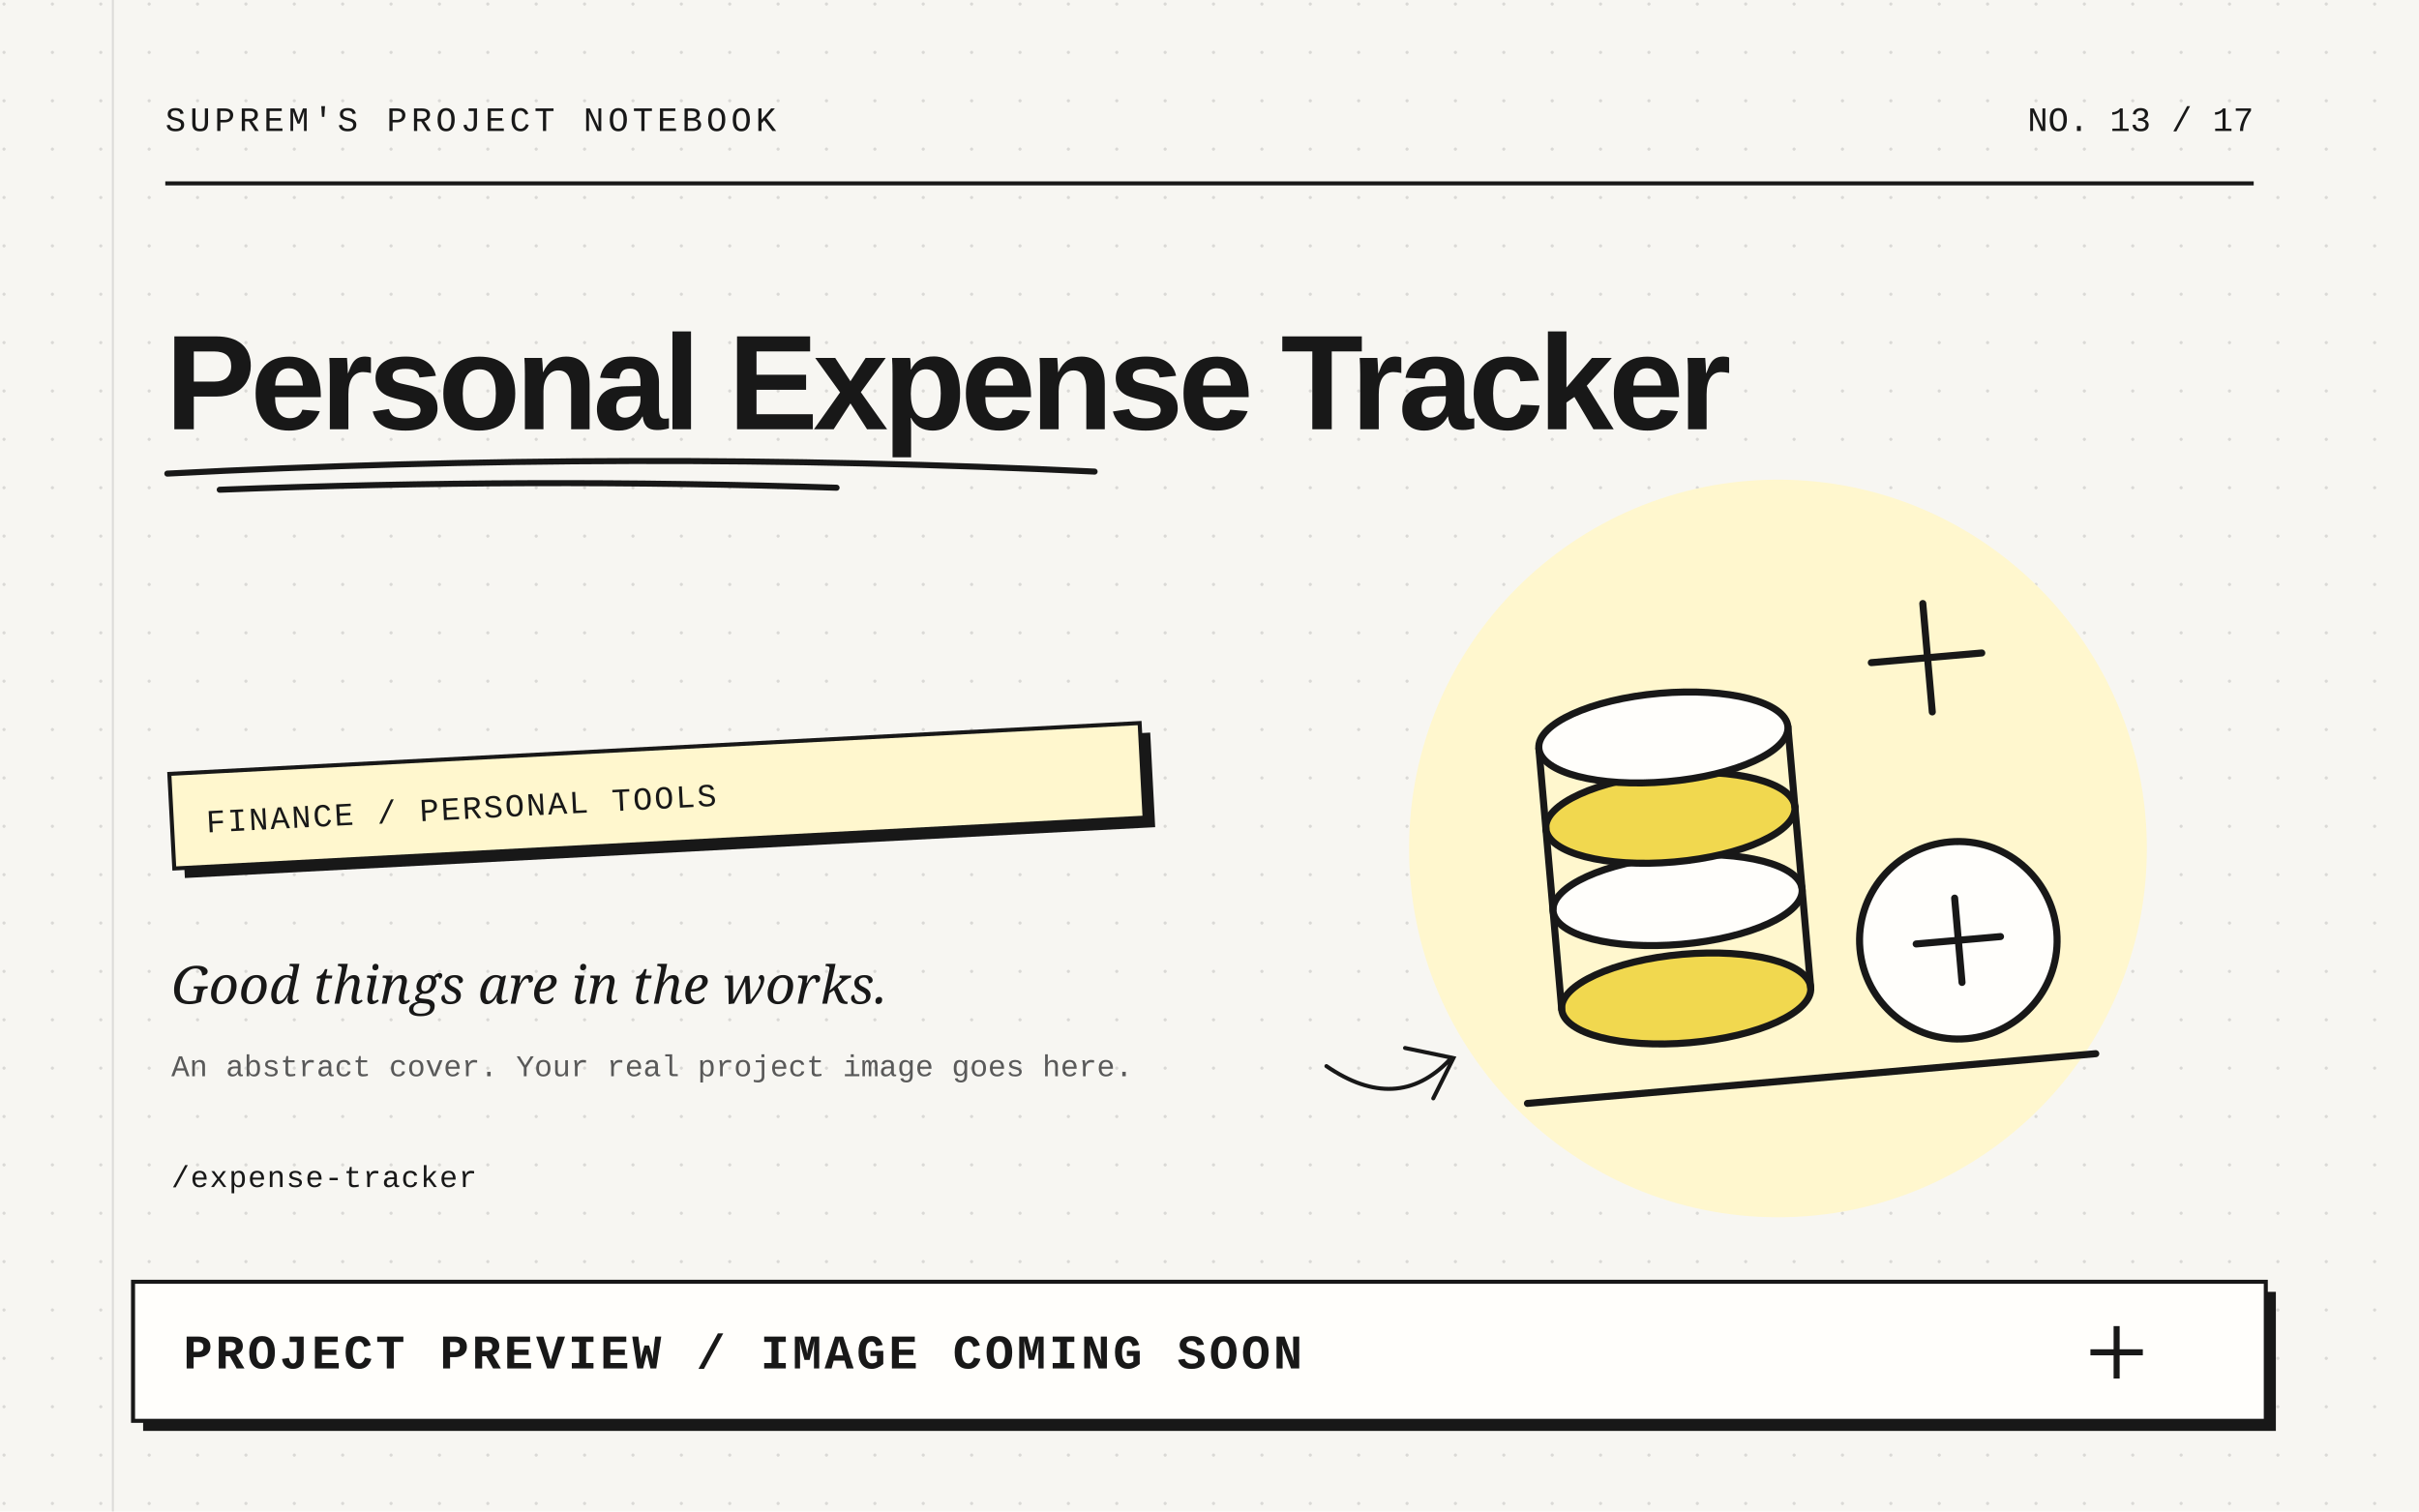
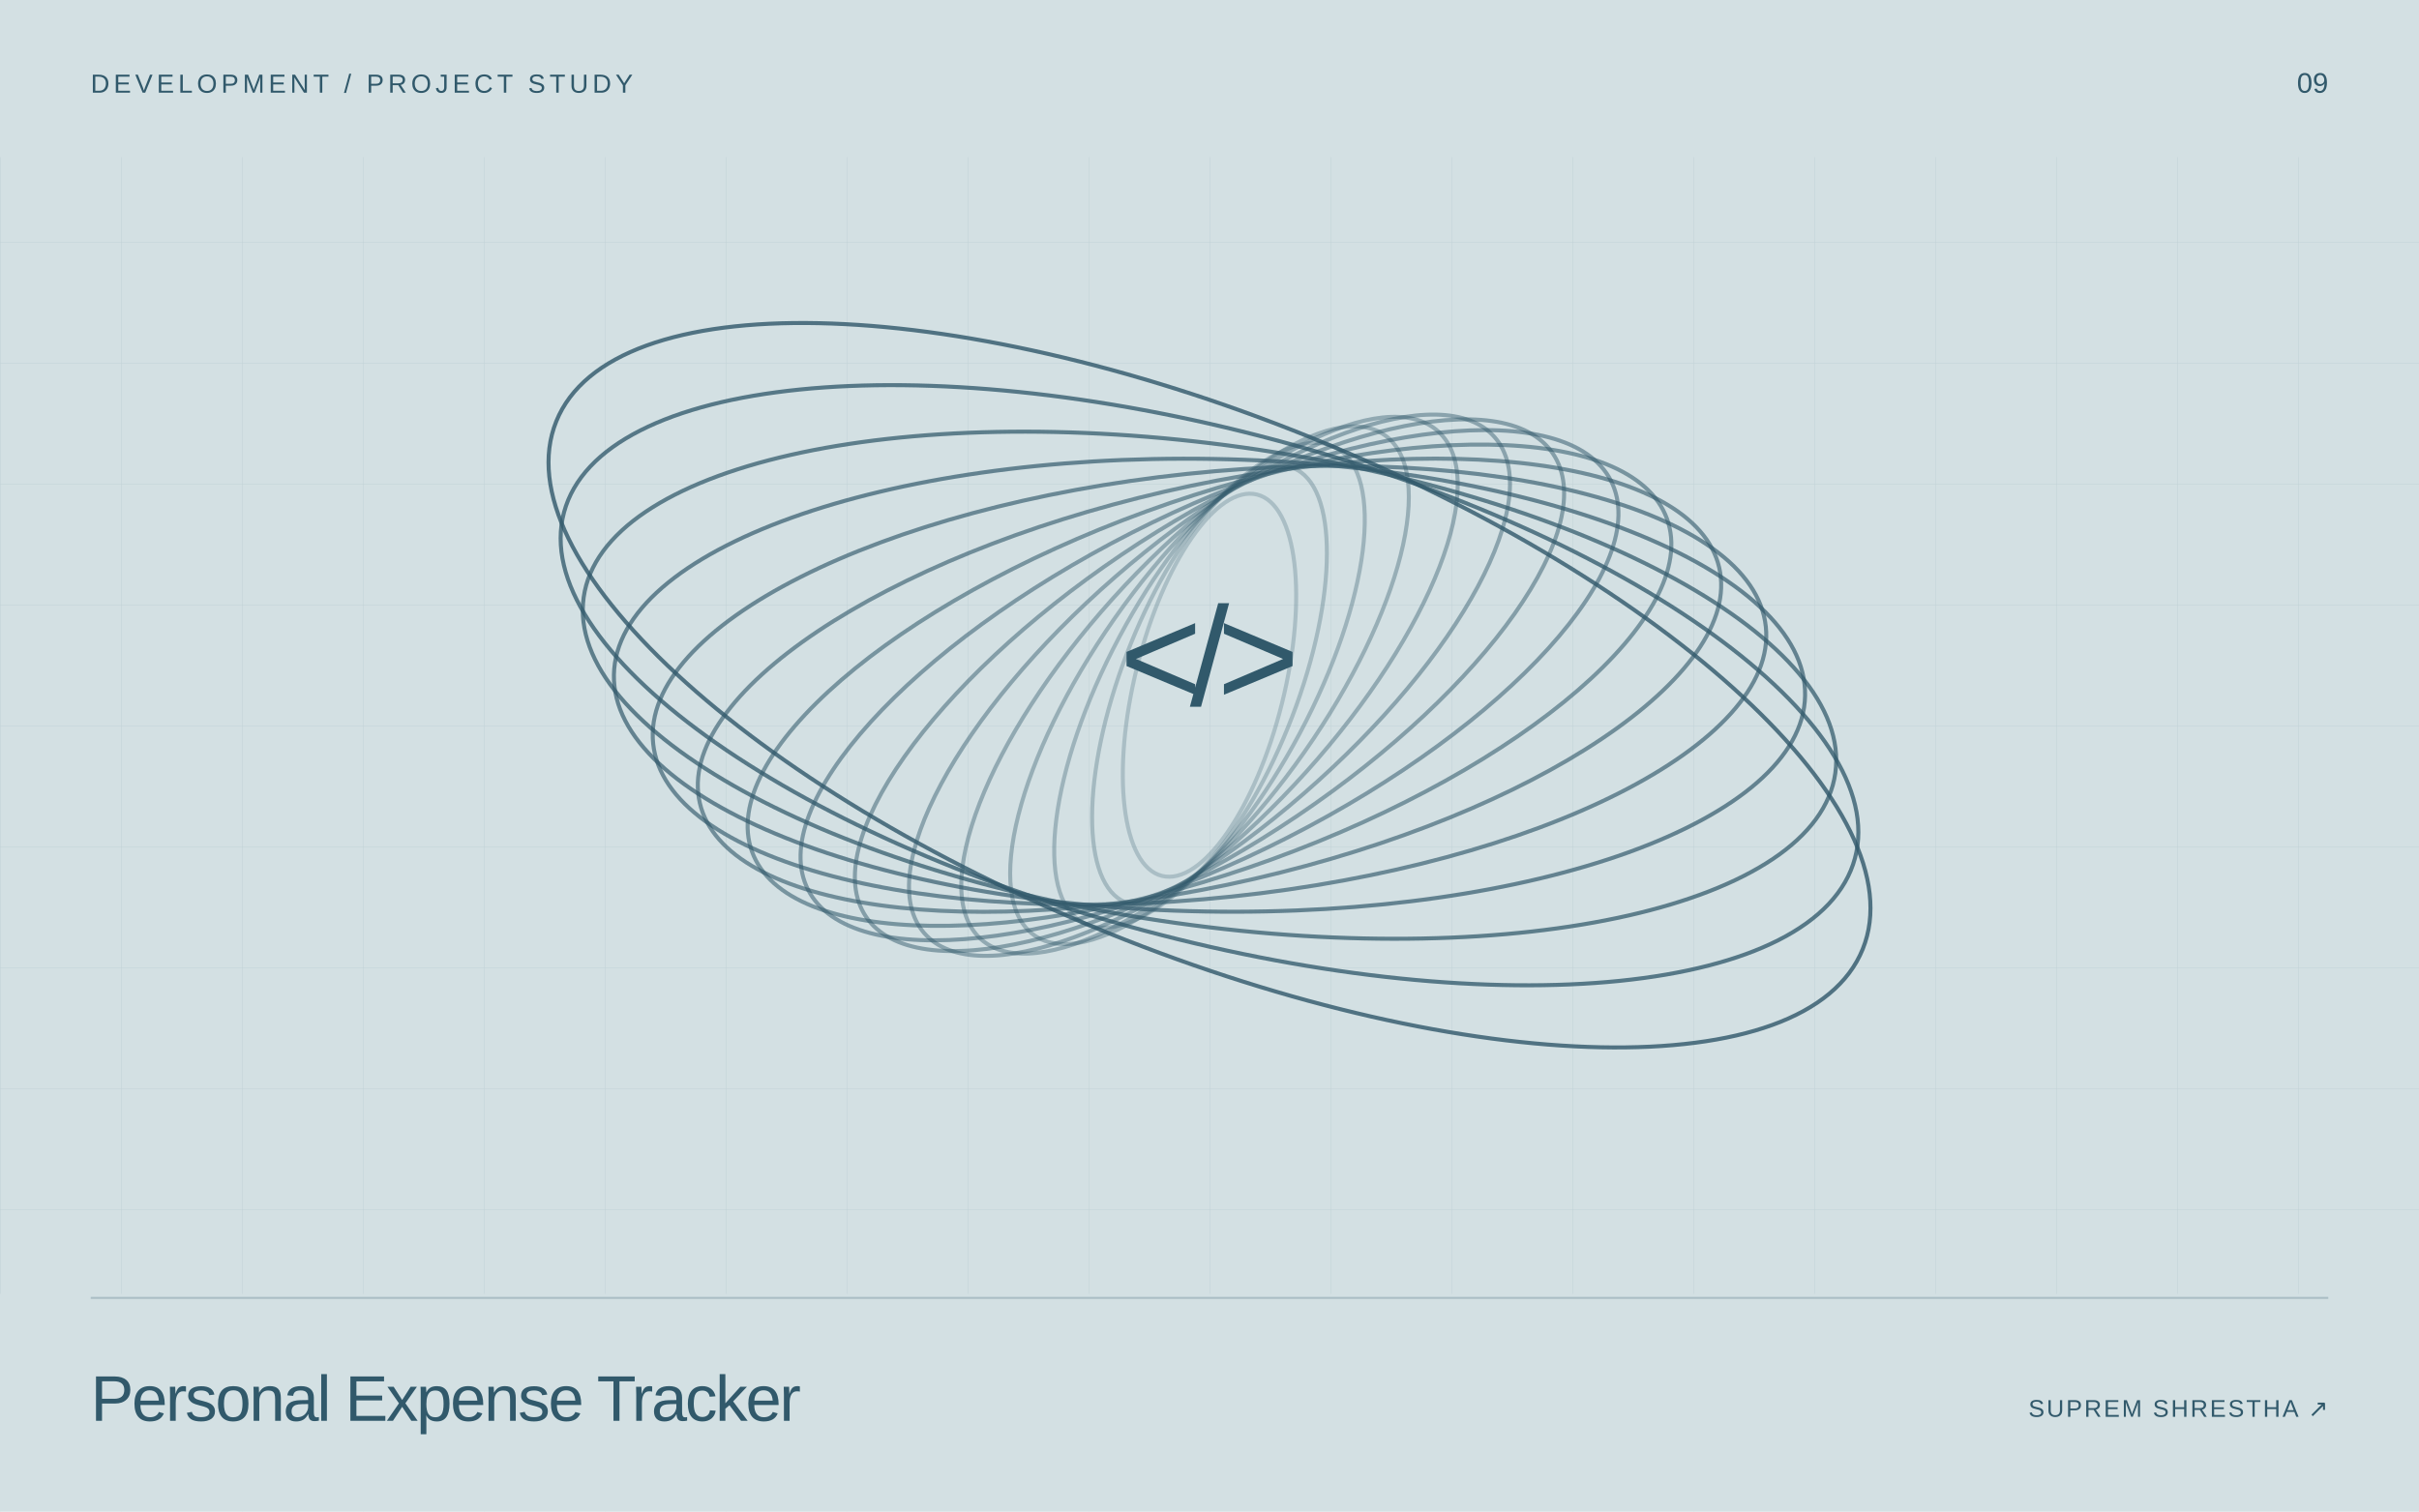
- <svg xmlns="http://www.w3.org/2000/svg" width="1200" height="750" viewBox="0 0 1200 750" role="img" aria-labelledby="title description">
+ <svg xmlns="http://www.w3.org/2000/svg" width="1200" height="750" viewBox="0 0 1200 750" role="img" aria-labelledby="title desc">
  <defs>
-     <pattern id="paper-dots" width="24" height="24" patternUnits="userSpaceOnUse">
-       <circle cx="2" cy="2" r="0.8" fill="#181818" opacity="0.13" />
+     <filter id="shadow" x="-30%" y="-30%" width="160%" height="170%">
+       <feDropShadow dx="0" dy="18" stdDeviation="22" flood-color="#31596b" flood-opacity=".16" />
+     </filter>
+     <pattern id="grid" width="60" height="60" patternUnits="userSpaceOnUse">
+       <path d="M60 0H0V60" fill="none" stroke="#31596b" stroke-width=".6" opacity=".09" />
    </pattern>
  </defs>
-   <rect width="1200" height="750" fill="#f7f6f2" />
-   <rect width="1200" height="750" fill="url(#paper-dots)" />
-   <path d="M56 0v750" fill="none" stroke="#181818" stroke-width="1" opacity="0.12" />
-   <g fill="#181818" font-family="Arial, Helvetica, sans-serif">
-     <text x="82" y="65" font-family="Courier New, monospace" font-size="17" letter-spacing="2">SUPREM'S PROJECT NOTEBOOK</text>
-     <text x="1118" y="65" text-anchor="end" font-family="Courier New, monospace" font-size="17">NO. 13 / 17</text>
-     <path d="M82 91h1036" fill="none" stroke="#181818" stroke-width="2" />
-     <text font-size="67" font-weight="700" letter-spacing="-2.5">
-       <tspan x="82" y="213">Personal Expense Tracker</tspan>
-     </text>
-     <path d="M83 235q230-12 460-1m-434 9q155-6 306-1" fill="none" stroke="#181818" stroke-width="3" stroke-linecap="round" />
-     <g transform="translate(84 384) rotate(-3)">
-       <rect x="5" y="5" width="482" height="47" fill="#181818" />
-       <rect width="482" height="47" fill="#fff7ce" stroke="#181818" stroke-width="2" />
-       <text x="17" y="30" font-family="Courier New, monospace" font-size="16" letter-spacing="1">FINANCE / PERSONAL TOOLS</text>
-     </g>
-     <text x="85" y="498" font-family="Georgia, serif" font-size="26" font-style="italic">Good things are in the works.</text>
-     <text x="85" y="534" font-family="Courier New, monospace" font-size="15" fill="#595959">An abstract cover. Your real project image goes here.</text>
-     <text x="85" y="589" font-family="Courier New, monospace" font-size="15" letter-spacing="0.5">/expense-tracker</text>
-   </g>
-   <circle cx="882" cy="421" r="183" fill="#fff7ce" />
-   <g transform="translate(884 419) rotate(-5)" fill="none" stroke="#181818" stroke-width="3.5" stroke-linecap="round" stroke-linejoin="round">
-     <ellipse cx="-54" cy="72" rx="62" ry="22" fill="#f1d84f" />
-     <path d="M-116 72v-49m124 0v49" />
-     <ellipse cx="-54" cy="23" rx="62" ry="22" fill="#fffefb" />
-     <path d="M-116 22v-40M8-18v40" />
-     <ellipse cx="-54" cy="-18" rx="62" ry="22" fill="#f1d84f" />
-     <path d="M-116-18v-40M8-58v40" />
-     <ellipse cx="-54" cy="-58" rx="62" ry="22" fill="#fffefb" />
-     <circle cx="83" cy="55" r="49" fill="#fffefb" />
-     <path d="M62 55h42M83 34v42M52-86h55m-27-27v54M-137 117h283" />
-   </g>
-   <path d="M658 529q35 24 61-3m-22-6 24 5-10 20" fill="none" stroke="#181818" stroke-width="2" stroke-linecap="round" />
-   <rect x="71" y="641" width="1058" height="69" fill="#181818" />
-   <rect x="66" y="636" width="1058" height="69" fill="#fffefb" stroke="#181818" stroke-width="2" />
-   <text x="91" y="679" fill="#181818" font-family="Courier New, monospace" font-size="24" font-weight="700" letter-spacing="1.5">PROJECT PREVIEW / IMAGE COMING SOON</text>
-   <path d="M1050 658v26m-13-13h26" fill="none" stroke="#181818" stroke-width="3" />
+   <rect x="0" y="0" width="1200" height="750" rx="0" fill="#d3e0e3" />
+   <rect x="0" y="0" width="1200" height="750" rx="0" fill="url(#grid)" />
+   <ellipse cx="600" cy="340" rx="97.5" ry="37.05" transform="rotate(104 600 340)" fill="none" stroke="#31596b" stroke-width="2" opacity="0.25" />
+   <ellipse cx="600" cy="340" rx="115.5" ry="43.89" transform="rotate(111 600 340)" fill="none" stroke="#31596b" stroke-width="2" opacity="0.29" />
+   <ellipse cx="600" cy="340" rx="133.5" ry="50.73" transform="rotate(118 600 340)" fill="none" stroke="#31596b" stroke-width="2" opacity="0.33" />
+   <ellipse cx="600" cy="340" rx="151.5" ry="57.57" transform="rotate(125 600 340)" fill="none" stroke="#31596b" stroke-width="2" opacity="0.37" />
+   <ellipse cx="600" cy="340" rx="169.5" ry="64.41" transform="rotate(132 600 340)" fill="none" stroke="#31596b" stroke-width="2" opacity="0.41" />
+   <ellipse cx="600" cy="340" rx="187.5" ry="71.25" transform="rotate(139 600 340)" fill="none" stroke="#31596b" stroke-width="2" opacity="0.45" />
+   <ellipse cx="600" cy="340" rx="205.5" ry="78.09" transform="rotate(146 600 340)" fill="none" stroke="#31596b" stroke-width="2" opacity="0.49" />
+   <ellipse cx="600" cy="340" rx="223.5" ry="84.93" transform="rotate(153 600 340)" fill="none" stroke="#31596b" stroke-width="2" opacity="0.53" />
+   <ellipse cx="600" cy="340" rx="241.5" ry="91.77" transform="rotate(160 600 340)" fill="none" stroke="#31596b" stroke-width="2" opacity="0.57" />
+   <ellipse cx="600" cy="340" rx="259.5" ry="98.61" transform="rotate(167 600 340)" fill="none" stroke="#31596b" stroke-width="2" opacity="0.61" />
+   <ellipse cx="600" cy="340" rx="277.5" ry="105.45" transform="rotate(174 600 340)" fill="none" stroke="#31596b" stroke-width="2" opacity="0.65" />
+   <ellipse cx="600" cy="340" rx="295.5" ry="112.29" transform="rotate(181 600 340)" fill="none" stroke="#31596b" stroke-width="2" opacity="0.69" />
+   <ellipse cx="600" cy="340" rx="313.5" ry="119.13" transform="rotate(188 600 340)" fill="none" stroke="#31596b" stroke-width="2" opacity="0.73" />
+   <ellipse cx="600" cy="340" rx="331.5" ry="125.97" transform="rotate(195 600 340)" fill="none" stroke="#31596b" stroke-width="2" opacity="0.77" />
+   <ellipse cx="600" cy="340" rx="349.5" ry="132.81" transform="rotate(202 600 340)" fill="none" stroke="#31596b" stroke-width="2" opacity="0.81" />
+   <text x="600" y="350" font-family="Arial,sans-serif" font-size="70" fill="#31596b" text-anchor="middle" letter-spacing="-6">&lt;/&gt;</text>
+   <rect x="0" y="0" width="1200" height="78" rx="0" fill="#d3e0e3" />
+   <text x="45" y="46" font-family="Arial,sans-serif" font-size="13" fill="#31596b" letter-spacing="2">DEVELOPMENT / PROJECT STUDY</text>
+   <text x="1155" y="46" font-family="Arial,sans-serif" font-size="14" fill="#31596b" text-anchor="end">09</text>
+   <rect x="0" y="642" width="1200" height="108" rx="0" fill="#d3e0e3" />
+   <line x1="45" y1="644" x2="1155" y2="644" stroke="#31596b" stroke-width="1" opacity=".25" />
+   <text x="45" y="705" font-family="Arial,sans-serif" font-size="32" fill="#31596b" letter-spacing="-1">Personal Expense Tracker</text>
+   <text x="1155" y="703" font-family="Arial,sans-serif" font-size="12" fill="#31596b" text-anchor="end" letter-spacing="1">SUPREM SHRESTHA ↗</text>
</svg>
